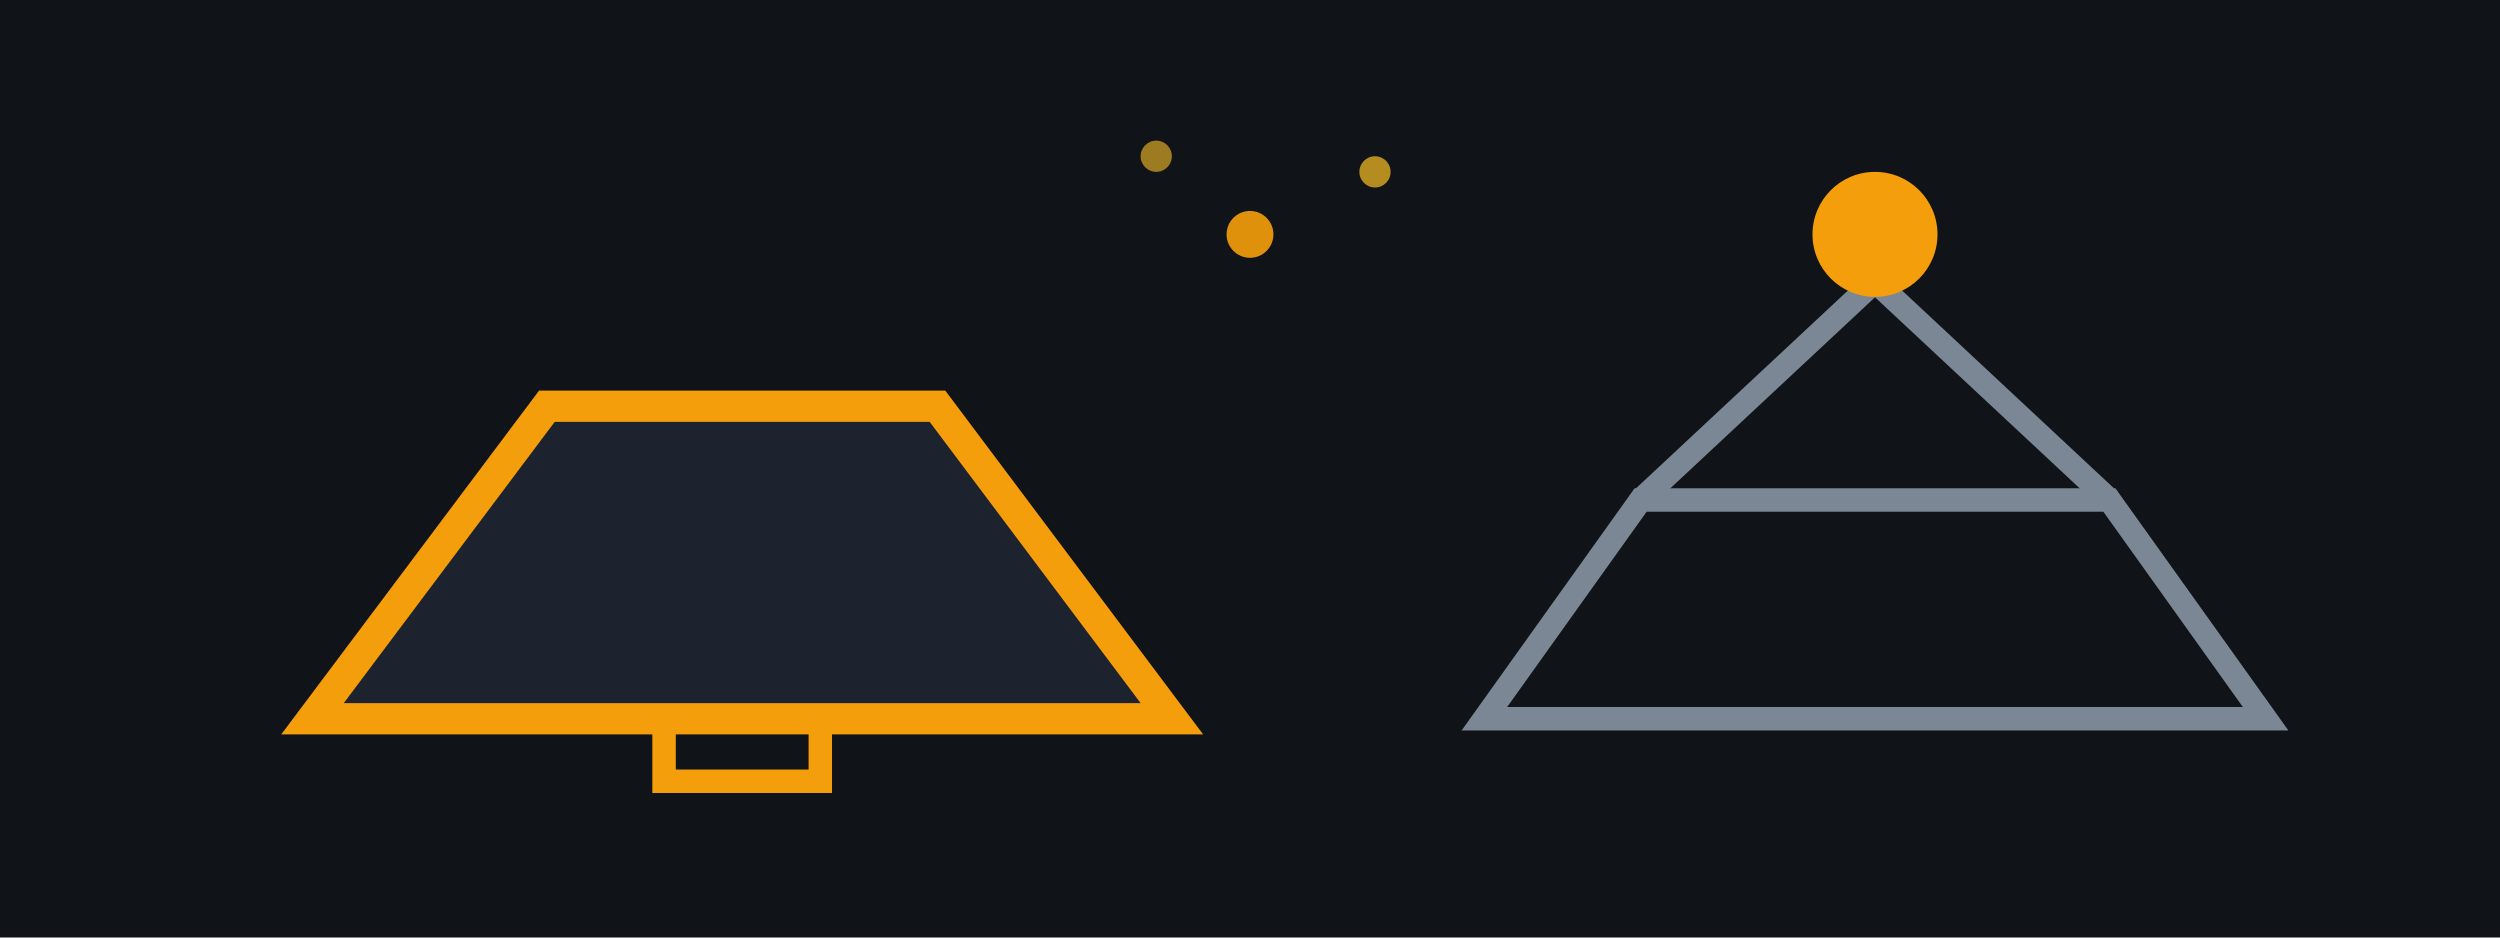
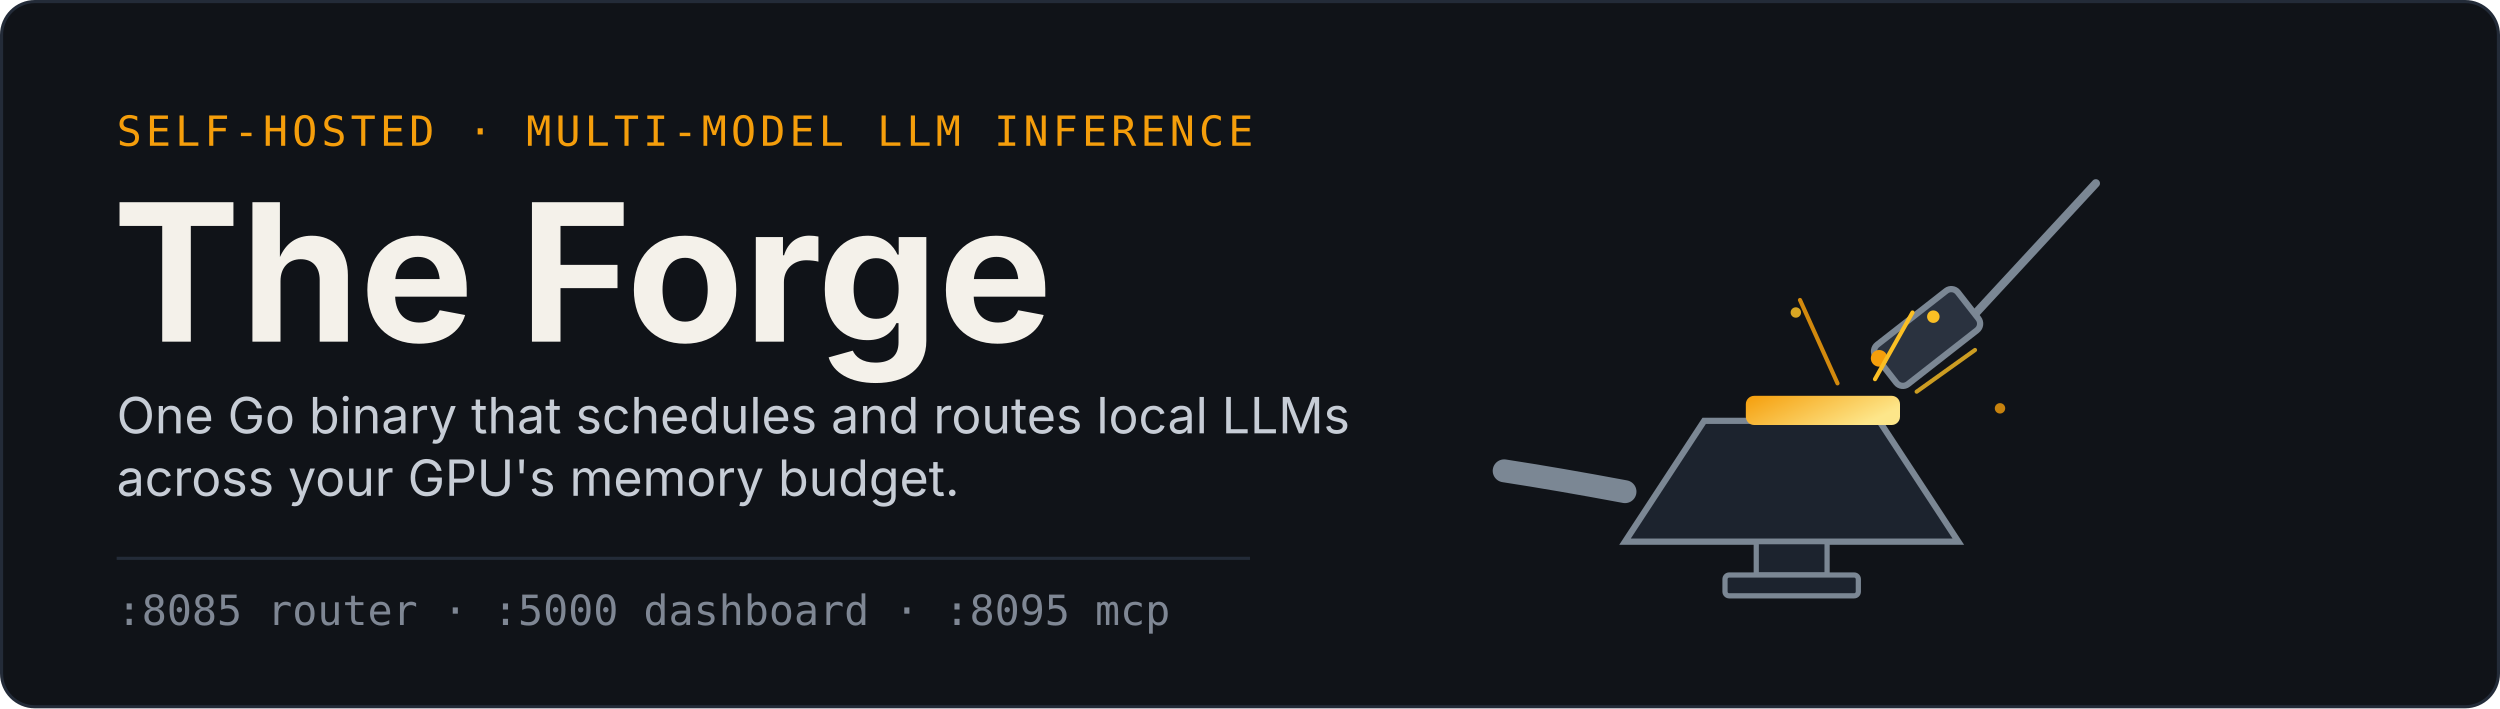
- <svg xmlns="http://www.w3.org/2000/svg" viewBox="0 0 320 120" role="img" aria-label="The Forge banner">
-   <rect width="320" height="120" fill="#101318" />
-   <g fill="none" stroke="#f59e0b" stroke-width="4">
-     <path d="M40 92 L70 52 H120 L150 92 Z" fill="#1c232e" />
-     <rect x="85" y="92" width="20" height="8" stroke-width="3" />
+ <svg xmlns="http://www.w3.org/2000/svg" viewBox="0 0 1200 340" role="img" aria-label="The Forge: a self-hosted, multi-model LLM inference daemon">
+   <defs>
+     <linearGradient id="ember" x1="0" y1="0" x2="1" y2="0.4">
+       <stop offset="0%" stop-color="#f59e0b" />
+       <stop offset="100%" stop-color="#fde68a" />
+     </linearGradient>
+   </defs>
+   <rect x="0.75" y="0.75" width="1198.5" height="338.5" rx="16" fill="#101318" stroke="#232b38" stroke-width="1.5" />
+   <text x="56" y="70" font-family="ui-monospace, SFMono-Regular, Menlo, Consolas, monospace" font-size="20" letter-spacing="2" fill="#f59e0b">SELF-HOSTED · MULTI-MODEL LLM INFERENCE</text>
+   <text x="54" y="164" font-family="-apple-system, BlinkMacSystemFont, 'Segoe UI', sans-serif" font-size="92" font-weight="700" fill="#f4f1ea">The Forge</text>
+   <text x="56" y="208" font-family="-apple-system, BlinkMacSystemFont, 'Segoe UI', sans-serif" font-size="24" fill="#c7cdd6">One Go binary that schedules and routes local LLMs</text>
+   <text x="56" y="238" font-family="-apple-system, BlinkMacSystemFont, 'Segoe UI', sans-serif" font-size="24" fill="#c7cdd6">across your GPU's memory budget.</text>
+   <line x1="56" y1="268" x2="600" y2="268" stroke="#232b38" stroke-width="1.5" />
+   <text x="56" y="300" font-family="ui-monospace, SFMono-Regular, Menlo, Consolas, monospace" font-size="20" fill="#7f8794">:8085 router  ·  :5000 dashboard  ·  :8095 mcp</text>
+   <g>
+     <path d="M780 260 L818 202 H902 L940 260 Z" fill="#1c232e" stroke="#7b8794" stroke-width="3" />
+     <path d="M780 236 Q748 230 722 226" stroke="#7b8794" stroke-width="11" fill="none" stroke-linecap="round" />
+     <rect x="843" y="260" width="34" height="16" fill="#1c232e" stroke="#7b8794" stroke-width="2.5" />
+     <rect x="828" y="276" width="64" height="10" rx="2" fill="#1c232e" stroke="#7b8794" stroke-width="2.5" />
+     <rect x="838" y="190" width="74" height="14" rx="4" fill="url(#ember)" />
+     <g stroke="#7b8794" stroke-width="4" stroke-linecap="round">
+       <line x1="1006" y1="88" x2="932" y2="168" />
+     </g>
+     <rect x="900" y="150" width="50" height="24" rx="4" fill="#2a323f" stroke="#7b8794" stroke-width="3" transform="rotate(-38 925 162)" />
+     <circle cx="902" cy="172" r="4" fill="#f59e0b" />
+     <circle cx="928" cy="152" r="3" fill="#fbbf24" />
+     <circle cx="862" cy="150" r="2.5" fill="#fbbf24" opacity="0.85" />
+     <circle cx="960" cy="196" r="2.5" fill="#f59e0b" opacity="0.8" />
+     <line x1="900" y1="182" x2="918" y2="150" stroke="#fbbf24" stroke-width="2" stroke-linecap="round" />
+     <line x1="882" y1="184" x2="864" y2="144" stroke="#f59e0b" stroke-width="2" stroke-linecap="round" opacity="0.85" />
+     <line x1="920" y1="188" x2="948" y2="168" stroke="#fbbf24" stroke-width="2" stroke-linecap="round" opacity="0.8" />
  </g>
-   <circle cx="160" cy="30" r="3" fill="#f59e0b" opacity="0.9" />
-   <circle cx="176" cy="22" r="2" fill="#fbbf24" opacity="0.7" />
-   <circle cx="148" cy="20" r="2" fill="#fbbf24" opacity="0.6" />
-   <g stroke="#7b8794" stroke-width="3" fill="none">
-     <path d="M190 92 L210 64 H270 L290 92Z" />
-     <line x1="210" y1="64" x2="240" y2="36" />
-     <line x1="270" y1="64" x2="240" y2="36" />
-   </g>
-   <circle cx="240" cy="30" r="8" fill="#f59e0b" />
</svg>
